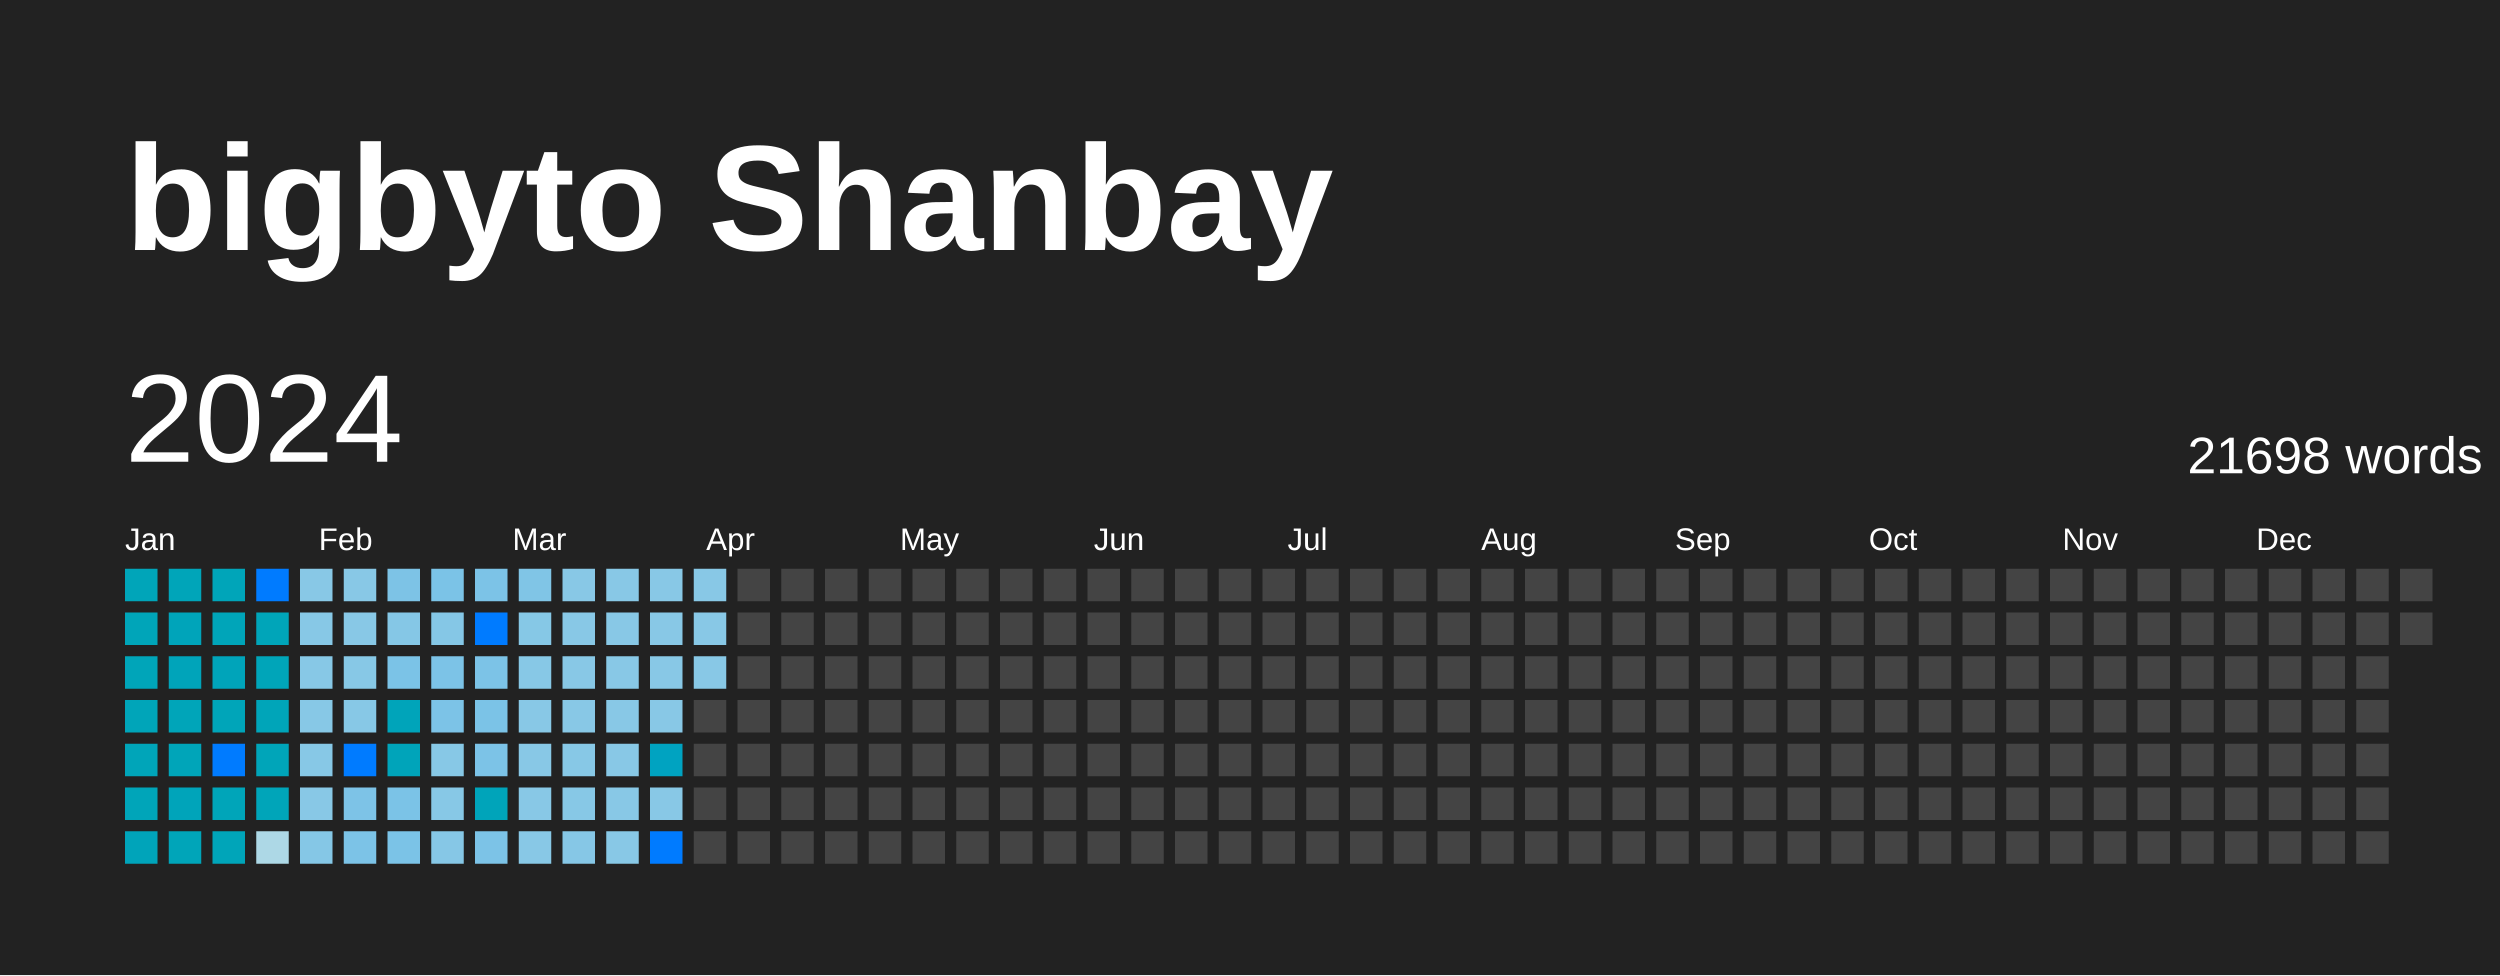
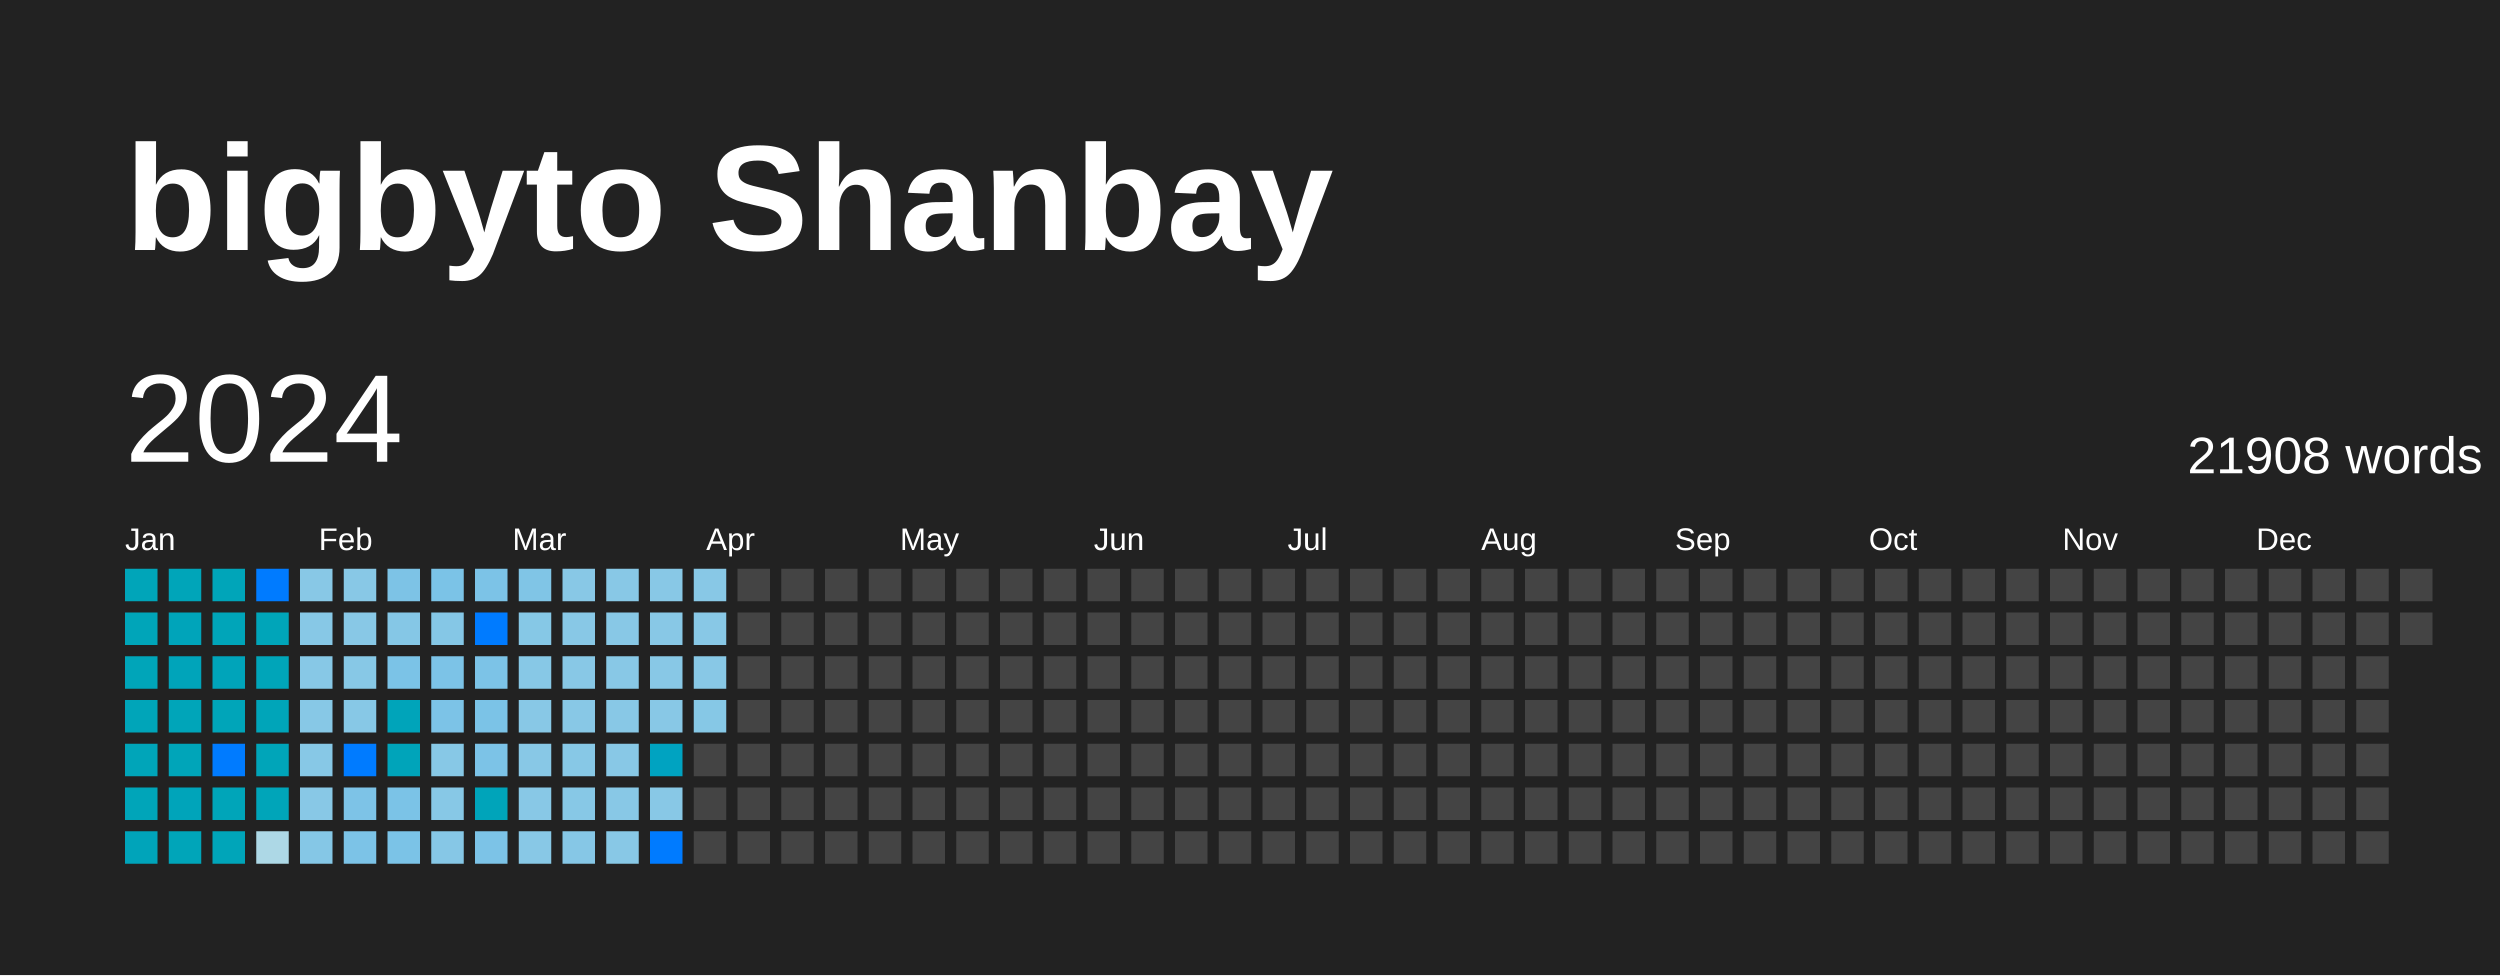
<svg xmlns="http://www.w3.org/2000/svg" baseProfile="full" height="78mm" version="1.1" viewBox="0,0,200,78" width="200mm">
  <defs />
  <rect fill="#222222" height="78" width="200" x="0" y="0" />
  <text fill="#FFFFFF" style="font-size:12px; font-family:Arial; font-weight:bold;" x="10" y="20">bigbyto Shanbay</text>
  <text dominant-baseline="hanging" fill="#FFFFFF" style="font-size:10.0px; font-family:Arial;" x="10" y="30">2024</text>
-   <text dominant-baseline="hanging" fill="#FFFFFF" style="font-size:4.125px; font-family:Arial;" x="175" y="35">21698 words</text>
+   <text dominant-baseline="hanging" fill="#FFFFFF" style="font-size:4.125px; font-family:Arial;" x="175" y="35">21908 words</text>
  <text fill="#FFFFFF" style="font-size:2.5px; font-family:Arial" x="10.0" y="44">Jan</text>
  <text fill="#FFFFFF" style="font-size:2.5px; font-family:Arial" x="25.5" y="44">Feb</text>
  <text fill="#FFFFFF" style="font-size:2.5px; font-family:Arial" x="41.0" y="44">Mar</text>
  <text fill="#FFFFFF" style="font-size:2.5px; font-family:Arial" x="56.5" y="44">Apr</text>
  <text fill="#FFFFFF" style="font-size:2.5px; font-family:Arial" x="72.0" y="44">May</text>
  <text fill="#FFFFFF" style="font-size:2.5px; font-family:Arial" x="87.5" y="44">Jun</text>
  <text fill="#FFFFFF" style="font-size:2.5px; font-family:Arial" x="103.0" y="44">Jul</text>
  <text fill="#FFFFFF" style="font-size:2.5px; font-family:Arial" x="118.5" y="44">Aug</text>
  <text fill="#FFFFFF" style="font-size:2.5px; font-family:Arial" x="134.0" y="44">Sep</text>
  <text fill="#FFFFFF" style="font-size:2.5px; font-family:Arial" x="149.5" y="44">Oct</text>
  <text fill="#FFFFFF" style="font-size:2.5px; font-family:Arial" x="165.0" y="44">Nov</text>
  <text fill="#FFFFFF" style="font-size:2.5px; font-family:Arial" x="180.5" y="44">Dec</text>
  <rect fill="#00a5b9" height="2.6" width="2.6" x="10.0" y="45.5" />
  <rect fill="#00a5b9" height="2.6" width="2.6" x="10.0" y="49.0" />
  <rect fill="#00a5b9" height="2.6" width="2.6" x="10.0" y="52.5" />
  <rect fill="#00a5b9" height="2.6" width="2.6" x="10.0" y="56.0" />
  <rect fill="#00a5b9" height="2.6" width="2.6" x="10.0" y="59.5" />
  <rect fill="#00a5b9" height="2.6" width="2.6" x="10.0" y="63.0" />
  <rect fill="#00a4ba" height="2.6" width="2.6" x="10.0" y="66.5" />
  <rect fill="#00a5b9" height="2.6" width="2.6" x="13.5" y="45.5" />
  <rect fill="#00a4ba" height="2.6" width="2.6" x="13.5" y="49.0" />
  <rect fill="#00a4ba" height="2.6" width="2.6" x="13.5" y="52.5" />
  <rect fill="#00a5b9" height="2.6" width="2.6" x="13.5" y="56.0" />
  <rect fill="#00a5b9" height="2.6" width="2.6" x="13.5" y="59.5" />
  <rect fill="#00a4ba" height="2.6" width="2.6" x="13.5" y="63.0" />
  <rect fill="#00a5b9" height="2.6" width="2.6" x="13.5" y="66.5" />
  <rect fill="#00a5b9" height="2.6" width="2.6" x="17.0" y="45.5" />
  <rect fill="#00a5b9" height="2.6" width="2.6" x="17.0" y="49.0" />
  <rect fill="#00a4ba" height="2.6" width="2.6" x="17.0" y="52.5" />
  <rect fill="#00a5b9" height="2.6" width="2.6" x="17.0" y="56.0" />
  <rect fill="#007BFF" height="2.6" width="2.6" x="17.0" y="59.5" />
  <rect fill="#00a5b9" height="2.6" width="2.6" x="17.0" y="63.0" />
  <rect fill="#00a5b9" height="2.6" width="2.6" x="17.0" y="66.5" />
  <rect fill="#007BFF" height="2.6" width="2.6" x="20.5" y="45.5" />
  <rect fill="#00a5b9" height="2.6" width="2.6" x="20.5" y="49.0" />
  <rect fill="#00a5b9" height="2.6" width="2.6" x="20.5" y="52.5" />
  <rect fill="#00a5b9" height="2.6" width="2.6" x="20.5" y="56.0" />
  <rect fill="#00a5b9" height="2.6" width="2.6" x="20.5" y="59.5" />
  <rect fill="#00a5b9" height="2.6" width="2.6" x="20.5" y="63.0" />
  <rect fill="#add8e6" height="2.6" width="2.6" x="20.5" y="66.5" />
  <rect fill="#88c8e6" height="2.6" width="2.6" x="24.0" y="45.5" />
  <rect fill="#87c8e6" height="2.6" width="2.6" x="24.0" y="49.0" />
  <rect fill="#87c8e6" height="2.6" width="2.6" x="24.0" y="52.5" />
  <rect fill="#87c8e6" height="2.6" width="2.6" x="24.0" y="56.0" />
  <rect fill="#87c8e6" height="2.6" width="2.6" x="24.0" y="59.5" />
  <rect fill="#88c8e6" height="2.6" width="2.6" x="24.0" y="63.0" />
  <rect fill="#85c7e6" height="2.6" width="2.6" x="24.0" y="66.5" />
  <rect fill="#88c8e6" height="2.6" width="2.6" x="27.5" y="45.5" />
  <rect fill="#88c8e6" height="2.6" width="2.6" x="27.5" y="49.0" />
  <rect fill="#87c8e6" height="2.6" width="2.6" x="27.5" y="52.5" />
  <rect fill="#87c8e6" height="2.6" width="2.6" x="27.5" y="56.0" />
  <rect fill="#007BFF" height="2.6" width="2.6" x="27.5" y="59.5" />
  <rect fill="#7dc3e7" height="2.6" width="2.6" x="27.5" y="63.0" />
  <rect fill="#7cc3e7" height="2.6" width="2.6" x="27.5" y="66.5" />
  <rect fill="#7dc3e6" height="2.6" width="2.6" x="31.0" y="45.5" />
  <rect fill="#85c7e6" height="2.6" width="2.6" x="31.0" y="49.0" />
  <rect fill="#7bc3e7" height="2.6" width="2.6" x="31.0" y="52.5" />
  <rect fill="#00a4ba" height="2.6" width="2.6" x="31.0" y="56.0" />
  <rect fill="#00a4ba" height="2.6" width="2.6" x="31.0" y="59.5" />
  <rect fill="#7bc3e7" height="2.6" width="2.6" x="31.0" y="63.0" />
  <rect fill="#7bc3e7" height="2.6" width="2.6" x="31.0" y="66.5" />
  <rect fill="#7bc3e7" height="2.6" width="2.6" x="34.5" y="45.5" />
  <rect fill="#85c7e6" height="2.6" width="2.6" x="34.5" y="49.0" />
  <rect fill="#7cc3e7" height="2.6" width="2.6" x="34.5" y="52.5" />
  <rect fill="#7cc3e7" height="2.6" width="2.6" x="34.5" y="56.0" />
  <rect fill="#87c8e6" height="2.6" width="2.6" x="34.5" y="59.5" />
  <rect fill="#87c8e6" height="2.6" width="2.6" x="34.5" y="63.0" />
  <rect fill="#86c7e6" height="2.6" width="2.6" x="34.5" y="66.5" />
  <rect fill="#7cc3e7" height="2.6" width="2.6" x="38.0" y="45.5" />
  <rect fill="#007BFF" height="2.6" width="2.6" x="38.0" y="49.0" />
  <rect fill="#7cc3e7" height="2.6" width="2.6" x="38.0" y="52.5" />
  <rect fill="#7bc3e7" height="2.6" width="2.6" x="38.0" y="56.0" />
  <rect fill="#7cc3e7" height="2.6" width="2.6" x="38.0" y="59.5" />
  <rect fill="#00a4ba" height="2.6" width="2.6" x="38.0" y="63.0" />
  <rect fill="#7cc3e7" height="2.6" width="2.6" x="38.0" y="66.5" />
  <rect fill="#80c5e6" height="2.6" width="2.6" x="41.5" y="45.5" />
  <rect fill="#86c8e6" height="2.6" width="2.6" x="41.5" y="49.0" />
  <rect fill="#87c8e6" height="2.6" width="2.6" x="41.5" y="52.5" />
  <rect fill="#88c8e6" height="2.6" width="2.6" x="41.5" y="56.0" />
  <rect fill="#88c8e6" height="2.6" width="2.6" x="41.5" y="59.5" />
  <rect fill="#88c8e6" height="2.6" width="2.6" x="41.5" y="63.0" />
  <rect fill="#88c8e6" height="2.6" width="2.6" x="41.5" y="66.5" />
  <rect fill="#88c8e6" height="2.6" width="2.6" x="45.0" y="45.5" />
  <rect fill="#88c8e6" height="2.6" width="2.6" x="45.0" y="49.0" />
  <rect fill="#88c8e6" height="2.6" width="2.6" x="45.0" y="52.5" />
  <rect fill="#88c8e6" height="2.6" width="2.6" x="45.0" y="56.0" />
  <rect fill="#87c8e6" height="2.6" width="2.6" x="45.0" y="59.5" />
  <rect fill="#87c8e6" height="2.6" width="2.6" x="45.0" y="63.0" />
  <rect fill="#86c7e6" height="2.6" width="2.6" x="45.0" y="66.5" />
  <rect fill="#88c8e6" height="2.6" width="2.6" x="48.5" y="45.5" />
  <rect fill="#88c8e6" height="2.6" width="2.6" x="48.5" y="49.0" />
  <rect fill="#88c8e6" height="2.6" width="2.6" x="48.5" y="52.5" />
  <rect fill="#88c8e6" height="2.6" width="2.6" x="48.5" y="56.0" />
  <rect fill="#88c8e6" height="2.6" width="2.6" x="48.5" y="59.5" />
  <rect fill="#88c8e6" height="2.6" width="2.6" x="48.5" y="63.0" />
  <rect fill="#88c8e6" height="2.6" width="2.6" x="48.5" y="66.5" />
  <rect fill="#88c8e6" height="2.6" width="2.6" x="52.0" y="45.5" />
  <rect fill="#88c8e6" height="2.6" width="2.6" x="52.0" y="49.0" />
  <rect fill="#88c8e6" height="2.6" width="2.6" x="52.0" y="52.5" />
  <rect fill="#88c8e6" height="2.6" width="2.6" x="52.0" y="56.0" />
  <rect fill="#00a3c1" height="2.6" width="2.6" x="52.0" y="59.5" />
  <rect fill="#88c8e6" height="2.6" width="2.6" x="52.0" y="63.0" />
  <rect fill="#007BFF" height="2.6" width="2.6" x="52.0" y="66.5" />
  <rect fill="#88c8e6" height="2.6" width="2.6" x="55.5" y="45.5" />
  <rect fill="#88c8e6" height="2.6" width="2.6" x="55.5" y="49.0" />
  <rect fill="#88c8e6" height="2.6" width="2.6" x="55.5" y="52.5" />
-   <rect fill="#444444" height="2.6" width="2.6" x="55.5" y="56.0" />
+   <rect fill="#86c8e6" height="2.6" width="2.6" x="55.5" y="56.0" />
  <rect fill="#444444" height="2.6" width="2.6" x="55.5" y="59.5" />
  <rect fill="#444444" height="2.6" width="2.6" x="55.5" y="63.0" />
  <rect fill="#444444" height="2.6" width="2.6" x="55.5" y="66.5" />
  <rect fill="#444444" height="2.6" width="2.6" x="59.0" y="45.5" />
  <rect fill="#444444" height="2.6" width="2.6" x="59.0" y="49.0" />
  <rect fill="#444444" height="2.6" width="2.6" x="59.0" y="52.5" />
  <rect fill="#444444" height="2.6" width="2.6" x="59.0" y="56.0" />
  <rect fill="#444444" height="2.6" width="2.6" x="59.0" y="59.5" />
  <rect fill="#444444" height="2.6" width="2.6" x="59.0" y="63.0" />
  <rect fill="#444444" height="2.6" width="2.6" x="59.0" y="66.5" />
  <rect fill="#444444" height="2.6" width="2.6" x="62.5" y="45.5" />
  <rect fill="#444444" height="2.6" width="2.6" x="62.5" y="49.0" />
  <rect fill="#444444" height="2.6" width="2.6" x="62.5" y="52.5" />
  <rect fill="#444444" height="2.6" width="2.6" x="62.5" y="56.0" />
  <rect fill="#444444" height="2.6" width="2.6" x="62.5" y="59.5" />
  <rect fill="#444444" height="2.6" width="2.6" x="62.5" y="63.0" />
  <rect fill="#444444" height="2.6" width="2.6" x="62.5" y="66.5" />
  <rect fill="#444444" height="2.6" width="2.6" x="66.0" y="45.5" />
  <rect fill="#444444" height="2.6" width="2.6" x="66.0" y="49.0" />
  <rect fill="#444444" height="2.6" width="2.6" x="66.0" y="52.5" />
  <rect fill="#444444" height="2.6" width="2.6" x="66.0" y="56.0" />
  <rect fill="#444444" height="2.6" width="2.6" x="66.0" y="59.5" />
  <rect fill="#444444" height="2.6" width="2.6" x="66.0" y="63.0" />
  <rect fill="#444444" height="2.6" width="2.6" x="66.0" y="66.5" />
  <rect fill="#444444" height="2.6" width="2.6" x="69.5" y="45.5" />
  <rect fill="#444444" height="2.6" width="2.6" x="69.5" y="49.0" />
  <rect fill="#444444" height="2.6" width="2.6" x="69.5" y="52.5" />
  <rect fill="#444444" height="2.6" width="2.6" x="69.5" y="56.0" />
  <rect fill="#444444" height="2.6" width="2.6" x="69.5" y="59.5" />
  <rect fill="#444444" height="2.6" width="2.6" x="69.5" y="63.0" />
  <rect fill="#444444" height="2.6" width="2.6" x="69.5" y="66.5" />
  <rect fill="#444444" height="2.6" width="2.6" x="73.0" y="45.5" />
  <rect fill="#444444" height="2.6" width="2.6" x="73.0" y="49.0" />
  <rect fill="#444444" height="2.6" width="2.6" x="73.0" y="52.5" />
  <rect fill="#444444" height="2.6" width="2.6" x="73.0" y="56.0" />
  <rect fill="#444444" height="2.6" width="2.6" x="73.0" y="59.5" />
  <rect fill="#444444" height="2.6" width="2.6" x="73.0" y="63.0" />
  <rect fill="#444444" height="2.6" width="2.6" x="73.0" y="66.5" />
  <rect fill="#444444" height="2.6" width="2.6" x="76.5" y="45.5" />
  <rect fill="#444444" height="2.6" width="2.6" x="76.5" y="49.0" />
  <rect fill="#444444" height="2.6" width="2.6" x="76.5" y="52.5" />
  <rect fill="#444444" height="2.6" width="2.6" x="76.5" y="56.0" />
  <rect fill="#444444" height="2.6" width="2.6" x="76.5" y="59.5" />
  <rect fill="#444444" height="2.6" width="2.6" x="76.5" y="63.0" />
  <rect fill="#444444" height="2.6" width="2.6" x="76.5" y="66.5" />
  <rect fill="#444444" height="2.6" width="2.6" x="80.0" y="45.5" />
  <rect fill="#444444" height="2.6" width="2.6" x="80.0" y="49.0" />
  <rect fill="#444444" height="2.6" width="2.6" x="80.0" y="52.5" />
  <rect fill="#444444" height="2.6" width="2.6" x="80.0" y="56.0" />
  <rect fill="#444444" height="2.6" width="2.6" x="80.0" y="59.5" />
  <rect fill="#444444" height="2.6" width="2.6" x="80.0" y="63.0" />
  <rect fill="#444444" height="2.6" width="2.6" x="80.0" y="66.5" />
  <rect fill="#444444" height="2.6" width="2.6" x="83.5" y="45.5" />
  <rect fill="#444444" height="2.6" width="2.6" x="83.5" y="49.0" />
  <rect fill="#444444" height="2.6" width="2.6" x="83.5" y="52.5" />
  <rect fill="#444444" height="2.6" width="2.6" x="83.5" y="56.0" />
  <rect fill="#444444" height="2.6" width="2.6" x="83.5" y="59.5" />
  <rect fill="#444444" height="2.6" width="2.6" x="83.5" y="63.0" />
  <rect fill="#444444" height="2.6" width="2.6" x="83.5" y="66.5" />
  <rect fill="#444444" height="2.6" width="2.6" x="87.0" y="45.5" />
  <rect fill="#444444" height="2.6" width="2.6" x="87.0" y="49.0" />
  <rect fill="#444444" height="2.6" width="2.6" x="87.0" y="52.5" />
  <rect fill="#444444" height="2.6" width="2.6" x="87.0" y="56.0" />
  <rect fill="#444444" height="2.6" width="2.6" x="87.0" y="59.5" />
  <rect fill="#444444" height="2.6" width="2.6" x="87.0" y="63.0" />
  <rect fill="#444444" height="2.6" width="2.6" x="87.0" y="66.5" />
  <rect fill="#444444" height="2.6" width="2.6" x="90.5" y="45.5" />
  <rect fill="#444444" height="2.6" width="2.6" x="90.5" y="49.0" />
  <rect fill="#444444" height="2.6" width="2.6" x="90.5" y="52.5" />
  <rect fill="#444444" height="2.6" width="2.6" x="90.5" y="56.0" />
  <rect fill="#444444" height="2.6" width="2.6" x="90.5" y="59.5" />
  <rect fill="#444444" height="2.6" width="2.6" x="90.5" y="63.0" />
  <rect fill="#444444" height="2.6" width="2.6" x="90.5" y="66.5" />
  <rect fill="#444444" height="2.6" width="2.6" x="94.0" y="45.5" />
  <rect fill="#444444" height="2.6" width="2.6" x="94.0" y="49.0" />
  <rect fill="#444444" height="2.6" width="2.6" x="94.0" y="52.5" />
  <rect fill="#444444" height="2.6" width="2.6" x="94.0" y="56.0" />
  <rect fill="#444444" height="2.6" width="2.6" x="94.0" y="59.5" />
  <rect fill="#444444" height="2.6" width="2.6" x="94.0" y="63.0" />
  <rect fill="#444444" height="2.6" width="2.6" x="94.0" y="66.5" />
  <rect fill="#444444" height="2.6" width="2.6" x="97.5" y="45.5" />
  <rect fill="#444444" height="2.6" width="2.6" x="97.5" y="49.0" />
  <rect fill="#444444" height="2.6" width="2.6" x="97.5" y="52.5" />
  <rect fill="#444444" height="2.6" width="2.6" x="97.5" y="56.0" />
  <rect fill="#444444" height="2.6" width="2.6" x="97.5" y="59.5" />
  <rect fill="#444444" height="2.6" width="2.6" x="97.5" y="63.0" />
  <rect fill="#444444" height="2.6" width="2.6" x="97.5" y="66.5" />
  <rect fill="#444444" height="2.6" width="2.6" x="101.0" y="45.5" />
  <rect fill="#444444" height="2.6" width="2.6" x="101.0" y="49.0" />
  <rect fill="#444444" height="2.6" width="2.6" x="101.0" y="52.5" />
  <rect fill="#444444" height="2.6" width="2.6" x="101.0" y="56.0" />
  <rect fill="#444444" height="2.6" width="2.6" x="101.0" y="59.5" />
  <rect fill="#444444" height="2.6" width="2.6" x="101.0" y="63.0" />
  <rect fill="#444444" height="2.6" width="2.6" x="101.0" y="66.5" />
  <rect fill="#444444" height="2.6" width="2.6" x="104.5" y="45.5" />
  <rect fill="#444444" height="2.6" width="2.6" x="104.5" y="49.0" />
  <rect fill="#444444" height="2.6" width="2.6" x="104.5" y="52.5" />
  <rect fill="#444444" height="2.6" width="2.6" x="104.5" y="56.0" />
  <rect fill="#444444" height="2.6" width="2.6" x="104.5" y="59.5" />
  <rect fill="#444444" height="2.6" width="2.6" x="104.5" y="63.0" />
  <rect fill="#444444" height="2.6" width="2.6" x="104.5" y="66.5" />
  <rect fill="#444444" height="2.6" width="2.6" x="108.0" y="45.5" />
  <rect fill="#444444" height="2.6" width="2.6" x="108.0" y="49.0" />
  <rect fill="#444444" height="2.6" width="2.6" x="108.0" y="52.5" />
  <rect fill="#444444" height="2.6" width="2.6" x="108.0" y="56.0" />
  <rect fill="#444444" height="2.6" width="2.6" x="108.0" y="59.5" />
  <rect fill="#444444" height="2.6" width="2.6" x="108.0" y="63.0" />
  <rect fill="#444444" height="2.6" width="2.6" x="108.0" y="66.5" />
  <rect fill="#444444" height="2.6" width="2.6" x="111.5" y="45.5" />
  <rect fill="#444444" height="2.6" width="2.6" x="111.5" y="49.0" />
  <rect fill="#444444" height="2.6" width="2.6" x="111.5" y="52.5" />
  <rect fill="#444444" height="2.6" width="2.6" x="111.5" y="56.0" />
  <rect fill="#444444" height="2.6" width="2.6" x="111.5" y="59.5" />
  <rect fill="#444444" height="2.6" width="2.6" x="111.5" y="63.0" />
  <rect fill="#444444" height="2.6" width="2.6" x="111.5" y="66.5" />
  <rect fill="#444444" height="2.6" width="2.6" x="115.0" y="45.5" />
  <rect fill="#444444" height="2.6" width="2.6" x="115.0" y="49.0" />
  <rect fill="#444444" height="2.6" width="2.6" x="115.0" y="52.5" />
  <rect fill="#444444" height="2.6" width="2.6" x="115.0" y="56.0" />
  <rect fill="#444444" height="2.6" width="2.6" x="115.0" y="59.5" />
  <rect fill="#444444" height="2.6" width="2.6" x="115.0" y="63.0" />
  <rect fill="#444444" height="2.6" width="2.6" x="115.0" y="66.5" />
  <rect fill="#444444" height="2.6" width="2.6" x="118.5" y="45.5" />
  <rect fill="#444444" height="2.6" width="2.6" x="118.5" y="49.0" />
  <rect fill="#444444" height="2.6" width="2.6" x="118.5" y="52.5" />
  <rect fill="#444444" height="2.6" width="2.6" x="118.5" y="56.0" />
  <rect fill="#444444" height="2.6" width="2.6" x="118.5" y="59.5" />
  <rect fill="#444444" height="2.6" width="2.6" x="118.5" y="63.0" />
  <rect fill="#444444" height="2.6" width="2.6" x="118.5" y="66.5" />
  <rect fill="#444444" height="2.6" width="2.6" x="122.0" y="45.5" />
  <rect fill="#444444" height="2.6" width="2.6" x="122.0" y="49.0" />
  <rect fill="#444444" height="2.6" width="2.6" x="122.0" y="52.5" />
  <rect fill="#444444" height="2.6" width="2.6" x="122.0" y="56.0" />
  <rect fill="#444444" height="2.6" width="2.6" x="122.0" y="59.5" />
  <rect fill="#444444" height="2.6" width="2.6" x="122.0" y="63.0" />
  <rect fill="#444444" height="2.6" width="2.6" x="122.0" y="66.5" />
  <rect fill="#444444" height="2.6" width="2.6" x="125.5" y="45.5" />
  <rect fill="#444444" height="2.6" width="2.6" x="125.5" y="49.0" />
  <rect fill="#444444" height="2.6" width="2.6" x="125.5" y="52.5" />
  <rect fill="#444444" height="2.6" width="2.6" x="125.5" y="56.0" />
  <rect fill="#444444" height="2.6" width="2.6" x="125.5" y="59.5" />
  <rect fill="#444444" height="2.6" width="2.6" x="125.5" y="63.0" />
  <rect fill="#444444" height="2.6" width="2.6" x="125.5" y="66.5" />
  <rect fill="#444444" height="2.6" width="2.6" x="129.0" y="45.5" />
  <rect fill="#444444" height="2.6" width="2.6" x="129.0" y="49.0" />
  <rect fill="#444444" height="2.6" width="2.6" x="129.0" y="52.5" />
  <rect fill="#444444" height="2.6" width="2.6" x="129.0" y="56.0" />
  <rect fill="#444444" height="2.6" width="2.6" x="129.0" y="59.5" />
  <rect fill="#444444" height="2.6" width="2.6" x="129.0" y="63.0" />
  <rect fill="#444444" height="2.6" width="2.6" x="129.0" y="66.5" />
  <rect fill="#444444" height="2.6" width="2.6" x="132.5" y="45.5" />
  <rect fill="#444444" height="2.6" width="2.6" x="132.5" y="49.0" />
  <rect fill="#444444" height="2.6" width="2.6" x="132.5" y="52.5" />
  <rect fill="#444444" height="2.6" width="2.6" x="132.5" y="56.0" />
  <rect fill="#444444" height="2.6" width="2.6" x="132.5" y="59.5" />
  <rect fill="#444444" height="2.6" width="2.6" x="132.5" y="63.0" />
  <rect fill="#444444" height="2.6" width="2.6" x="132.5" y="66.5" />
  <rect fill="#444444" height="2.6" width="2.6" x="136.0" y="45.5" />
  <rect fill="#444444" height="2.6" width="2.6" x="136.0" y="49.0" />
  <rect fill="#444444" height="2.6" width="2.6" x="136.0" y="52.5" />
  <rect fill="#444444" height="2.6" width="2.6" x="136.0" y="56.0" />
  <rect fill="#444444" height="2.6" width="2.6" x="136.0" y="59.5" />
  <rect fill="#444444" height="2.6" width="2.6" x="136.0" y="63.0" />
  <rect fill="#444444" height="2.6" width="2.6" x="136.0" y="66.5" />
  <rect fill="#444444" height="2.6" width="2.6" x="139.5" y="45.5" />
  <rect fill="#444444" height="2.6" width="2.6" x="139.5" y="49.0" />
  <rect fill="#444444" height="2.6" width="2.6" x="139.5" y="52.5" />
  <rect fill="#444444" height="2.6" width="2.6" x="139.5" y="56.0" />
  <rect fill="#444444" height="2.6" width="2.6" x="139.5" y="59.5" />
  <rect fill="#444444" height="2.6" width="2.6" x="139.5" y="63.0" />
  <rect fill="#444444" height="2.6" width="2.6" x="139.5" y="66.5" />
  <rect fill="#444444" height="2.6" width="2.6" x="143.0" y="45.5" />
  <rect fill="#444444" height="2.6" width="2.6" x="143.0" y="49.0" />
  <rect fill="#444444" height="2.6" width="2.6" x="143.0" y="52.5" />
  <rect fill="#444444" height="2.6" width="2.6" x="143.0" y="56.0" />
  <rect fill="#444444" height="2.6" width="2.6" x="143.0" y="59.5" />
  <rect fill="#444444" height="2.6" width="2.6" x="143.0" y="63.0" />
  <rect fill="#444444" height="2.6" width="2.6" x="143.0" y="66.5" />
  <rect fill="#444444" height="2.6" width="2.6" x="146.5" y="45.5" />
  <rect fill="#444444" height="2.6" width="2.6" x="146.5" y="49.0" />
  <rect fill="#444444" height="2.6" width="2.6" x="146.5" y="52.5" />
  <rect fill="#444444" height="2.6" width="2.6" x="146.5" y="56.0" />
  <rect fill="#444444" height="2.6" width="2.6" x="146.5" y="59.5" />
  <rect fill="#444444" height="2.6" width="2.6" x="146.5" y="63.0" />
  <rect fill="#444444" height="2.6" width="2.6" x="146.5" y="66.5" />
  <rect fill="#444444" height="2.6" width="2.6" x="150.0" y="45.5" />
  <rect fill="#444444" height="2.6" width="2.6" x="150.0" y="49.0" />
  <rect fill="#444444" height="2.6" width="2.6" x="150.0" y="52.5" />
  <rect fill="#444444" height="2.6" width="2.6" x="150.0" y="56.0" />
  <rect fill="#444444" height="2.6" width="2.6" x="150.0" y="59.5" />
  <rect fill="#444444" height="2.6" width="2.6" x="150.0" y="63.0" />
  <rect fill="#444444" height="2.6" width="2.6" x="150.0" y="66.5" />
  <rect fill="#444444" height="2.6" width="2.6" x="153.5" y="45.5" />
  <rect fill="#444444" height="2.6" width="2.6" x="153.5" y="49.0" />
  <rect fill="#444444" height="2.6" width="2.6" x="153.5" y="52.5" />
  <rect fill="#444444" height="2.6" width="2.6" x="153.5" y="56.0" />
  <rect fill="#444444" height="2.6" width="2.6" x="153.5" y="59.5" />
  <rect fill="#444444" height="2.6" width="2.6" x="153.5" y="63.0" />
  <rect fill="#444444" height="2.6" width="2.6" x="153.5" y="66.5" />
  <rect fill="#444444" height="2.6" width="2.6" x="157.0" y="45.5" />
  <rect fill="#444444" height="2.6" width="2.6" x="157.0" y="49.0" />
  <rect fill="#444444" height="2.6" width="2.6" x="157.0" y="52.5" />
  <rect fill="#444444" height="2.6" width="2.6" x="157.0" y="56.0" />
  <rect fill="#444444" height="2.6" width="2.6" x="157.0" y="59.5" />
  <rect fill="#444444" height="2.6" width="2.6" x="157.0" y="63.0" />
  <rect fill="#444444" height="2.6" width="2.6" x="157.0" y="66.5" />
  <rect fill="#444444" height="2.6" width="2.6" x="160.5" y="45.5" />
  <rect fill="#444444" height="2.6" width="2.6" x="160.5" y="49.0" />
  <rect fill="#444444" height="2.6" width="2.6" x="160.5" y="52.5" />
  <rect fill="#444444" height="2.6" width="2.6" x="160.5" y="56.0" />
  <rect fill="#444444" height="2.6" width="2.6" x="160.5" y="59.5" />
  <rect fill="#444444" height="2.6" width="2.6" x="160.5" y="63.0" />
  <rect fill="#444444" height="2.6" width="2.6" x="160.5" y="66.5" />
  <rect fill="#444444" height="2.6" width="2.6" x="164.0" y="45.5" />
  <rect fill="#444444" height="2.6" width="2.6" x="164.0" y="49.0" />
  <rect fill="#444444" height="2.6" width="2.6" x="164.0" y="52.5" />
  <rect fill="#444444" height="2.6" width="2.6" x="164.0" y="56.0" />
  <rect fill="#444444" height="2.6" width="2.6" x="164.0" y="59.5" />
  <rect fill="#444444" height="2.6" width="2.6" x="164.0" y="63.0" />
  <rect fill="#444444" height="2.6" width="2.6" x="164.0" y="66.5" />
  <rect fill="#444444" height="2.6" width="2.6" x="167.5" y="45.5" />
  <rect fill="#444444" height="2.6" width="2.6" x="167.5" y="49.0" />
  <rect fill="#444444" height="2.6" width="2.6" x="167.5" y="52.5" />
  <rect fill="#444444" height="2.6" width="2.6" x="167.5" y="56.0" />
  <rect fill="#444444" height="2.6" width="2.6" x="167.5" y="59.5" />
  <rect fill="#444444" height="2.6" width="2.6" x="167.5" y="63.0" />
  <rect fill="#444444" height="2.6" width="2.6" x="167.5" y="66.5" />
  <rect fill="#444444" height="2.6" width="2.6" x="171.0" y="45.5" />
  <rect fill="#444444" height="2.6" width="2.6" x="171.0" y="49.0" />
  <rect fill="#444444" height="2.6" width="2.6" x="171.0" y="52.5" />
  <rect fill="#444444" height="2.6" width="2.6" x="171.0" y="56.0" />
  <rect fill="#444444" height="2.6" width="2.6" x="171.0" y="59.5" />
  <rect fill="#444444" height="2.6" width="2.6" x="171.0" y="63.0" />
  <rect fill="#444444" height="2.6" width="2.6" x="171.0" y="66.5" />
  <rect fill="#444444" height="2.6" width="2.6" x="174.5" y="45.5" />
  <rect fill="#444444" height="2.6" width="2.6" x="174.5" y="49.0" />
  <rect fill="#444444" height="2.6" width="2.6" x="174.5" y="52.5" />
  <rect fill="#444444" height="2.6" width="2.6" x="174.5" y="56.0" />
  <rect fill="#444444" height="2.6" width="2.6" x="174.5" y="59.5" />
  <rect fill="#444444" height="2.6" width="2.6" x="174.5" y="63.0" />
  <rect fill="#444444" height="2.6" width="2.6" x="174.5" y="66.5" />
  <rect fill="#444444" height="2.6" width="2.6" x="178.0" y="45.5" />
  <rect fill="#444444" height="2.6" width="2.6" x="178.0" y="49.0" />
  <rect fill="#444444" height="2.6" width="2.6" x="178.0" y="52.5" />
  <rect fill="#444444" height="2.6" width="2.6" x="178.0" y="56.0" />
  <rect fill="#444444" height="2.6" width="2.6" x="178.0" y="59.5" />
  <rect fill="#444444" height="2.6" width="2.6" x="178.0" y="63.0" />
  <rect fill="#444444" height="2.6" width="2.6" x="178.0" y="66.5" />
  <rect fill="#444444" height="2.6" width="2.6" x="181.5" y="45.5" />
  <rect fill="#444444" height="2.6" width="2.6" x="181.5" y="49.0" />
  <rect fill="#444444" height="2.6" width="2.6" x="181.5" y="52.5" />
  <rect fill="#444444" height="2.6" width="2.6" x="181.5" y="56.0" />
  <rect fill="#444444" height="2.6" width="2.6" x="181.5" y="59.5" />
  <rect fill="#444444" height="2.6" width="2.6" x="181.5" y="63.0" />
  <rect fill="#444444" height="2.6" width="2.6" x="181.5" y="66.5" />
  <rect fill="#444444" height="2.6" width="2.6" x="185.0" y="45.5" />
  <rect fill="#444444" height="2.6" width="2.6" x="185.0" y="49.0" />
  <rect fill="#444444" height="2.6" width="2.6" x="185.0" y="52.5" />
  <rect fill="#444444" height="2.6" width="2.6" x="185.0" y="56.0" />
  <rect fill="#444444" height="2.6" width="2.6" x="185.0" y="59.5" />
  <rect fill="#444444" height="2.6" width="2.6" x="185.0" y="63.0" />
  <rect fill="#444444" height="2.6" width="2.6" x="185.0" y="66.5" />
  <rect fill="#444444" height="2.6" width="2.6" x="188.5" y="45.5" />
  <rect fill="#444444" height="2.6" width="2.6" x="188.5" y="49.0" />
  <rect fill="#444444" height="2.6" width="2.6" x="188.5" y="52.5" />
  <rect fill="#444444" height="2.6" width="2.6" x="188.5" y="56.0" />
  <rect fill="#444444" height="2.6" width="2.6" x="188.5" y="59.5" />
  <rect fill="#444444" height="2.6" width="2.6" x="188.5" y="63.0" />
  <rect fill="#444444" height="2.6" width="2.6" x="188.5" y="66.5" />
  <rect fill="#444444" height="2.6" width="2.6" x="192.0" y="45.5" />
  <rect fill="#444444" height="2.6" width="2.6" x="192.0" y="49.0" />
</svg>
